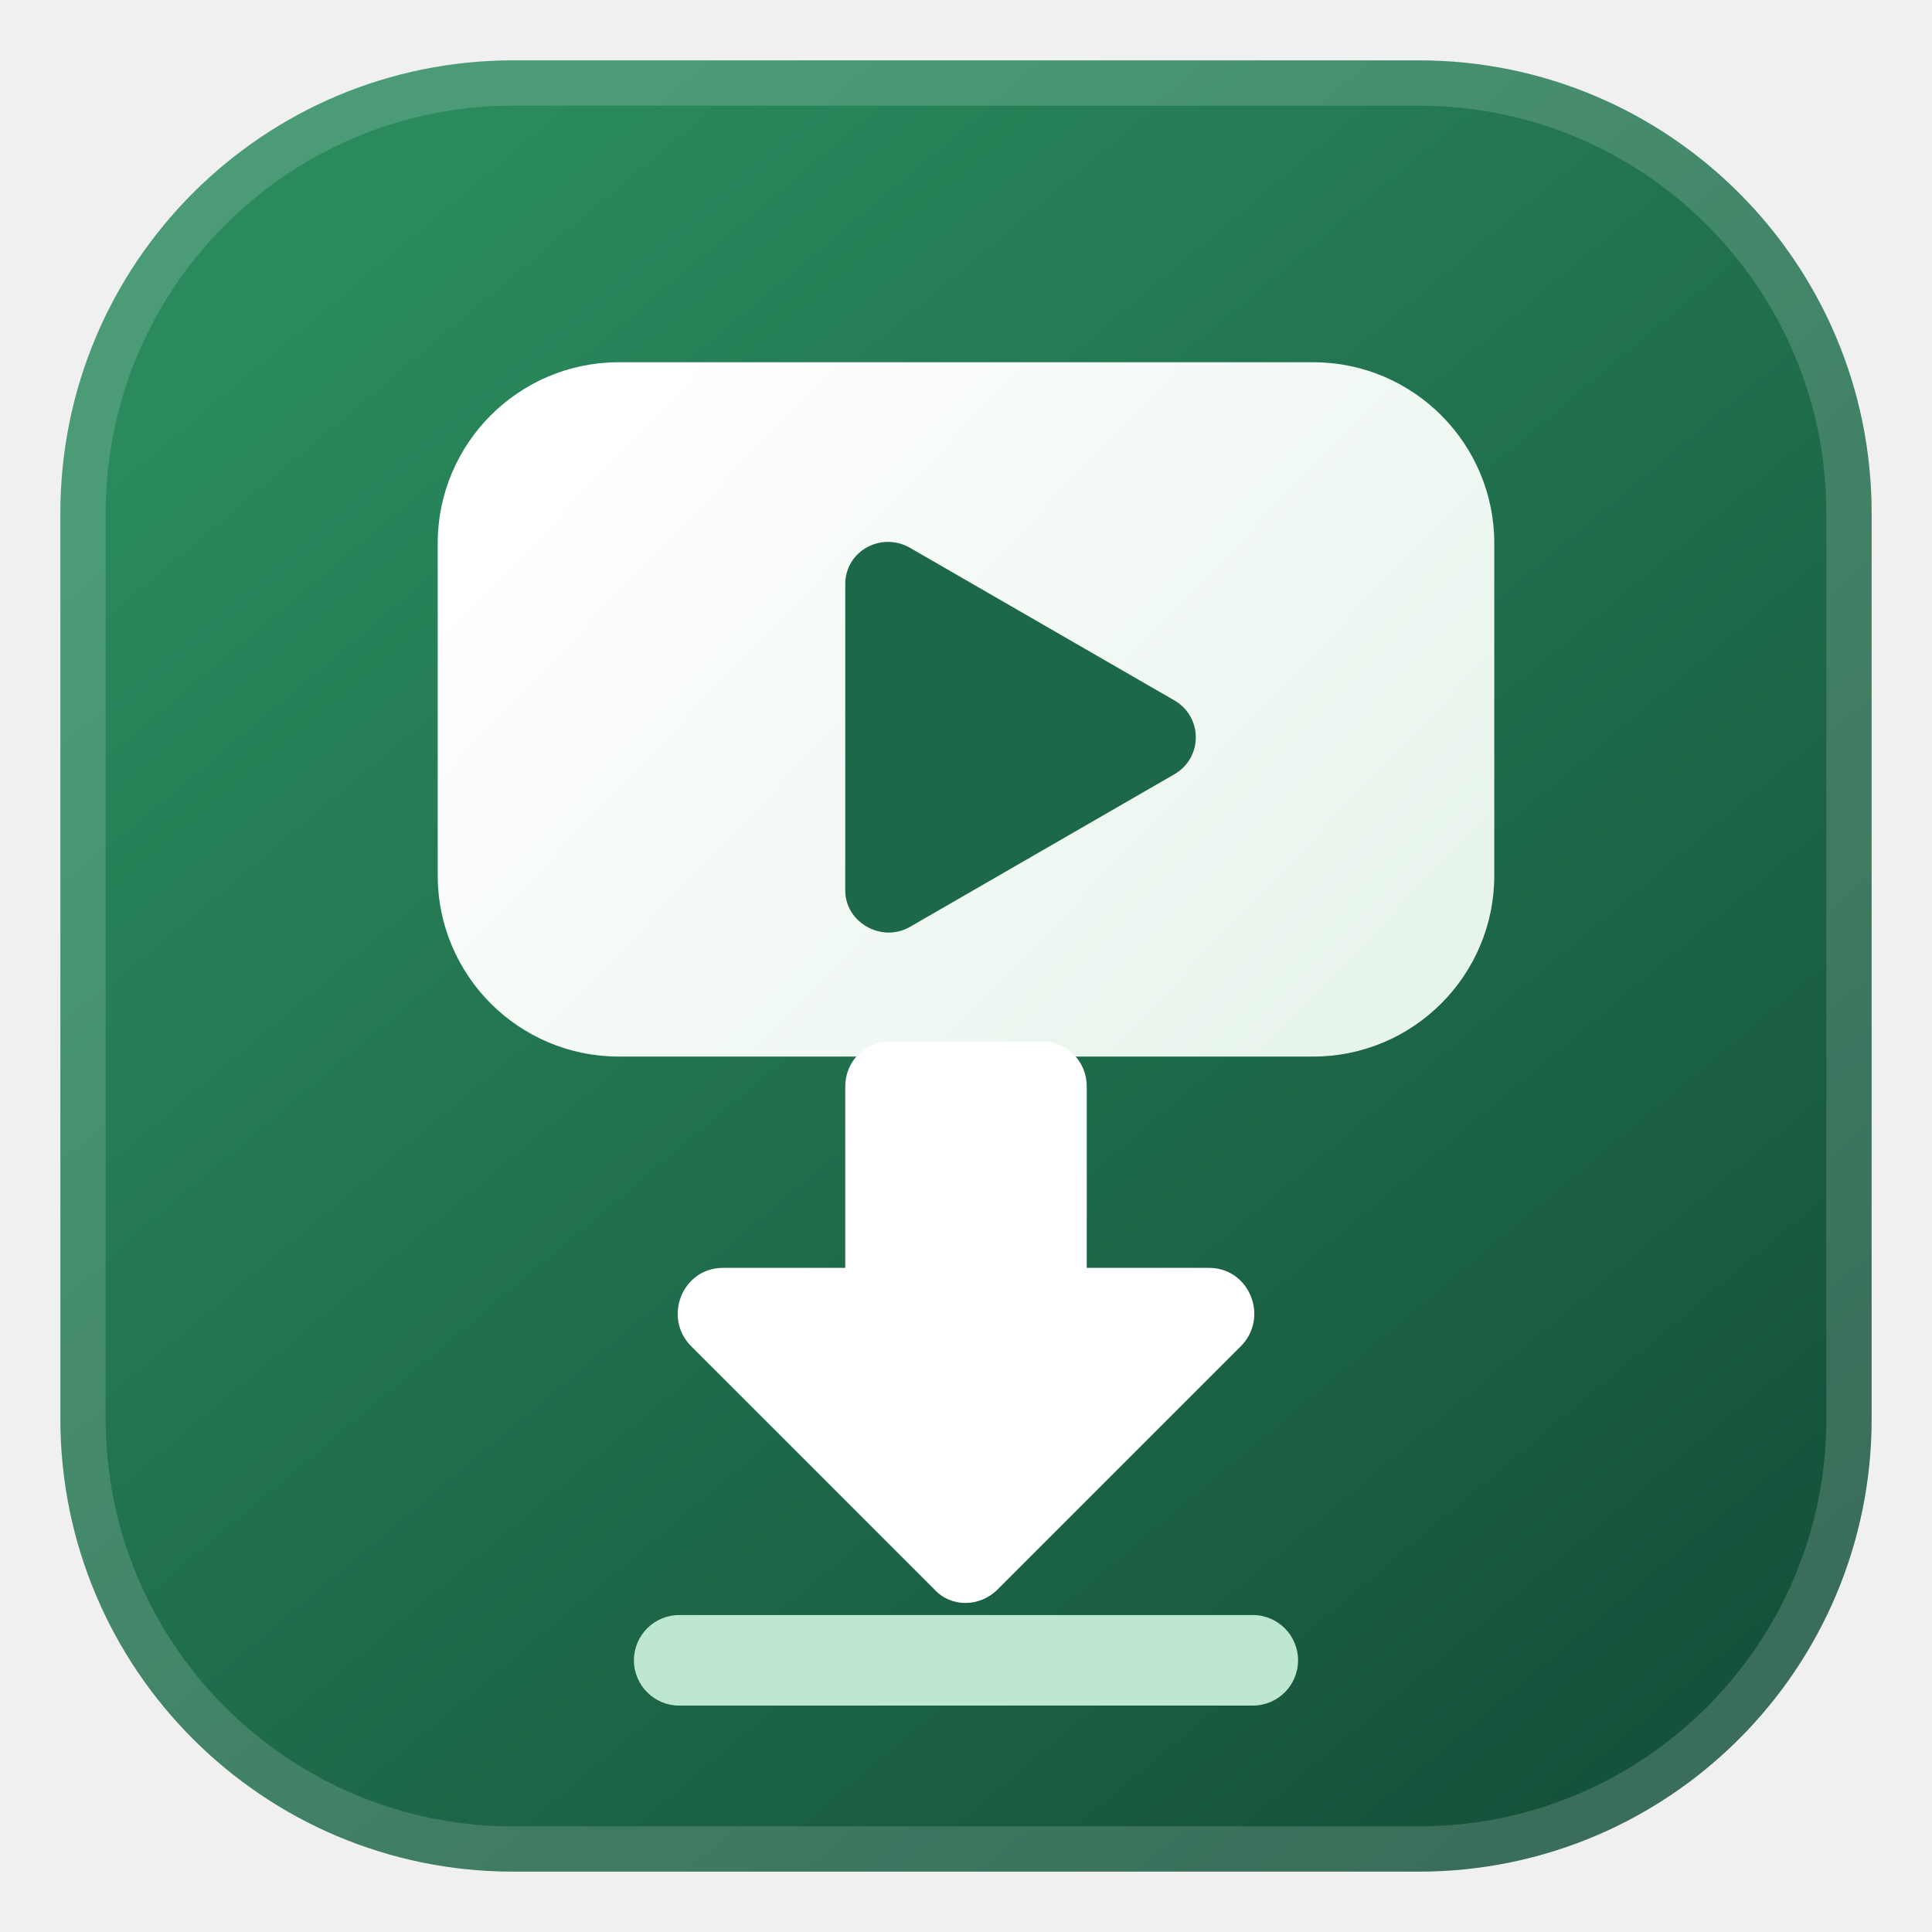
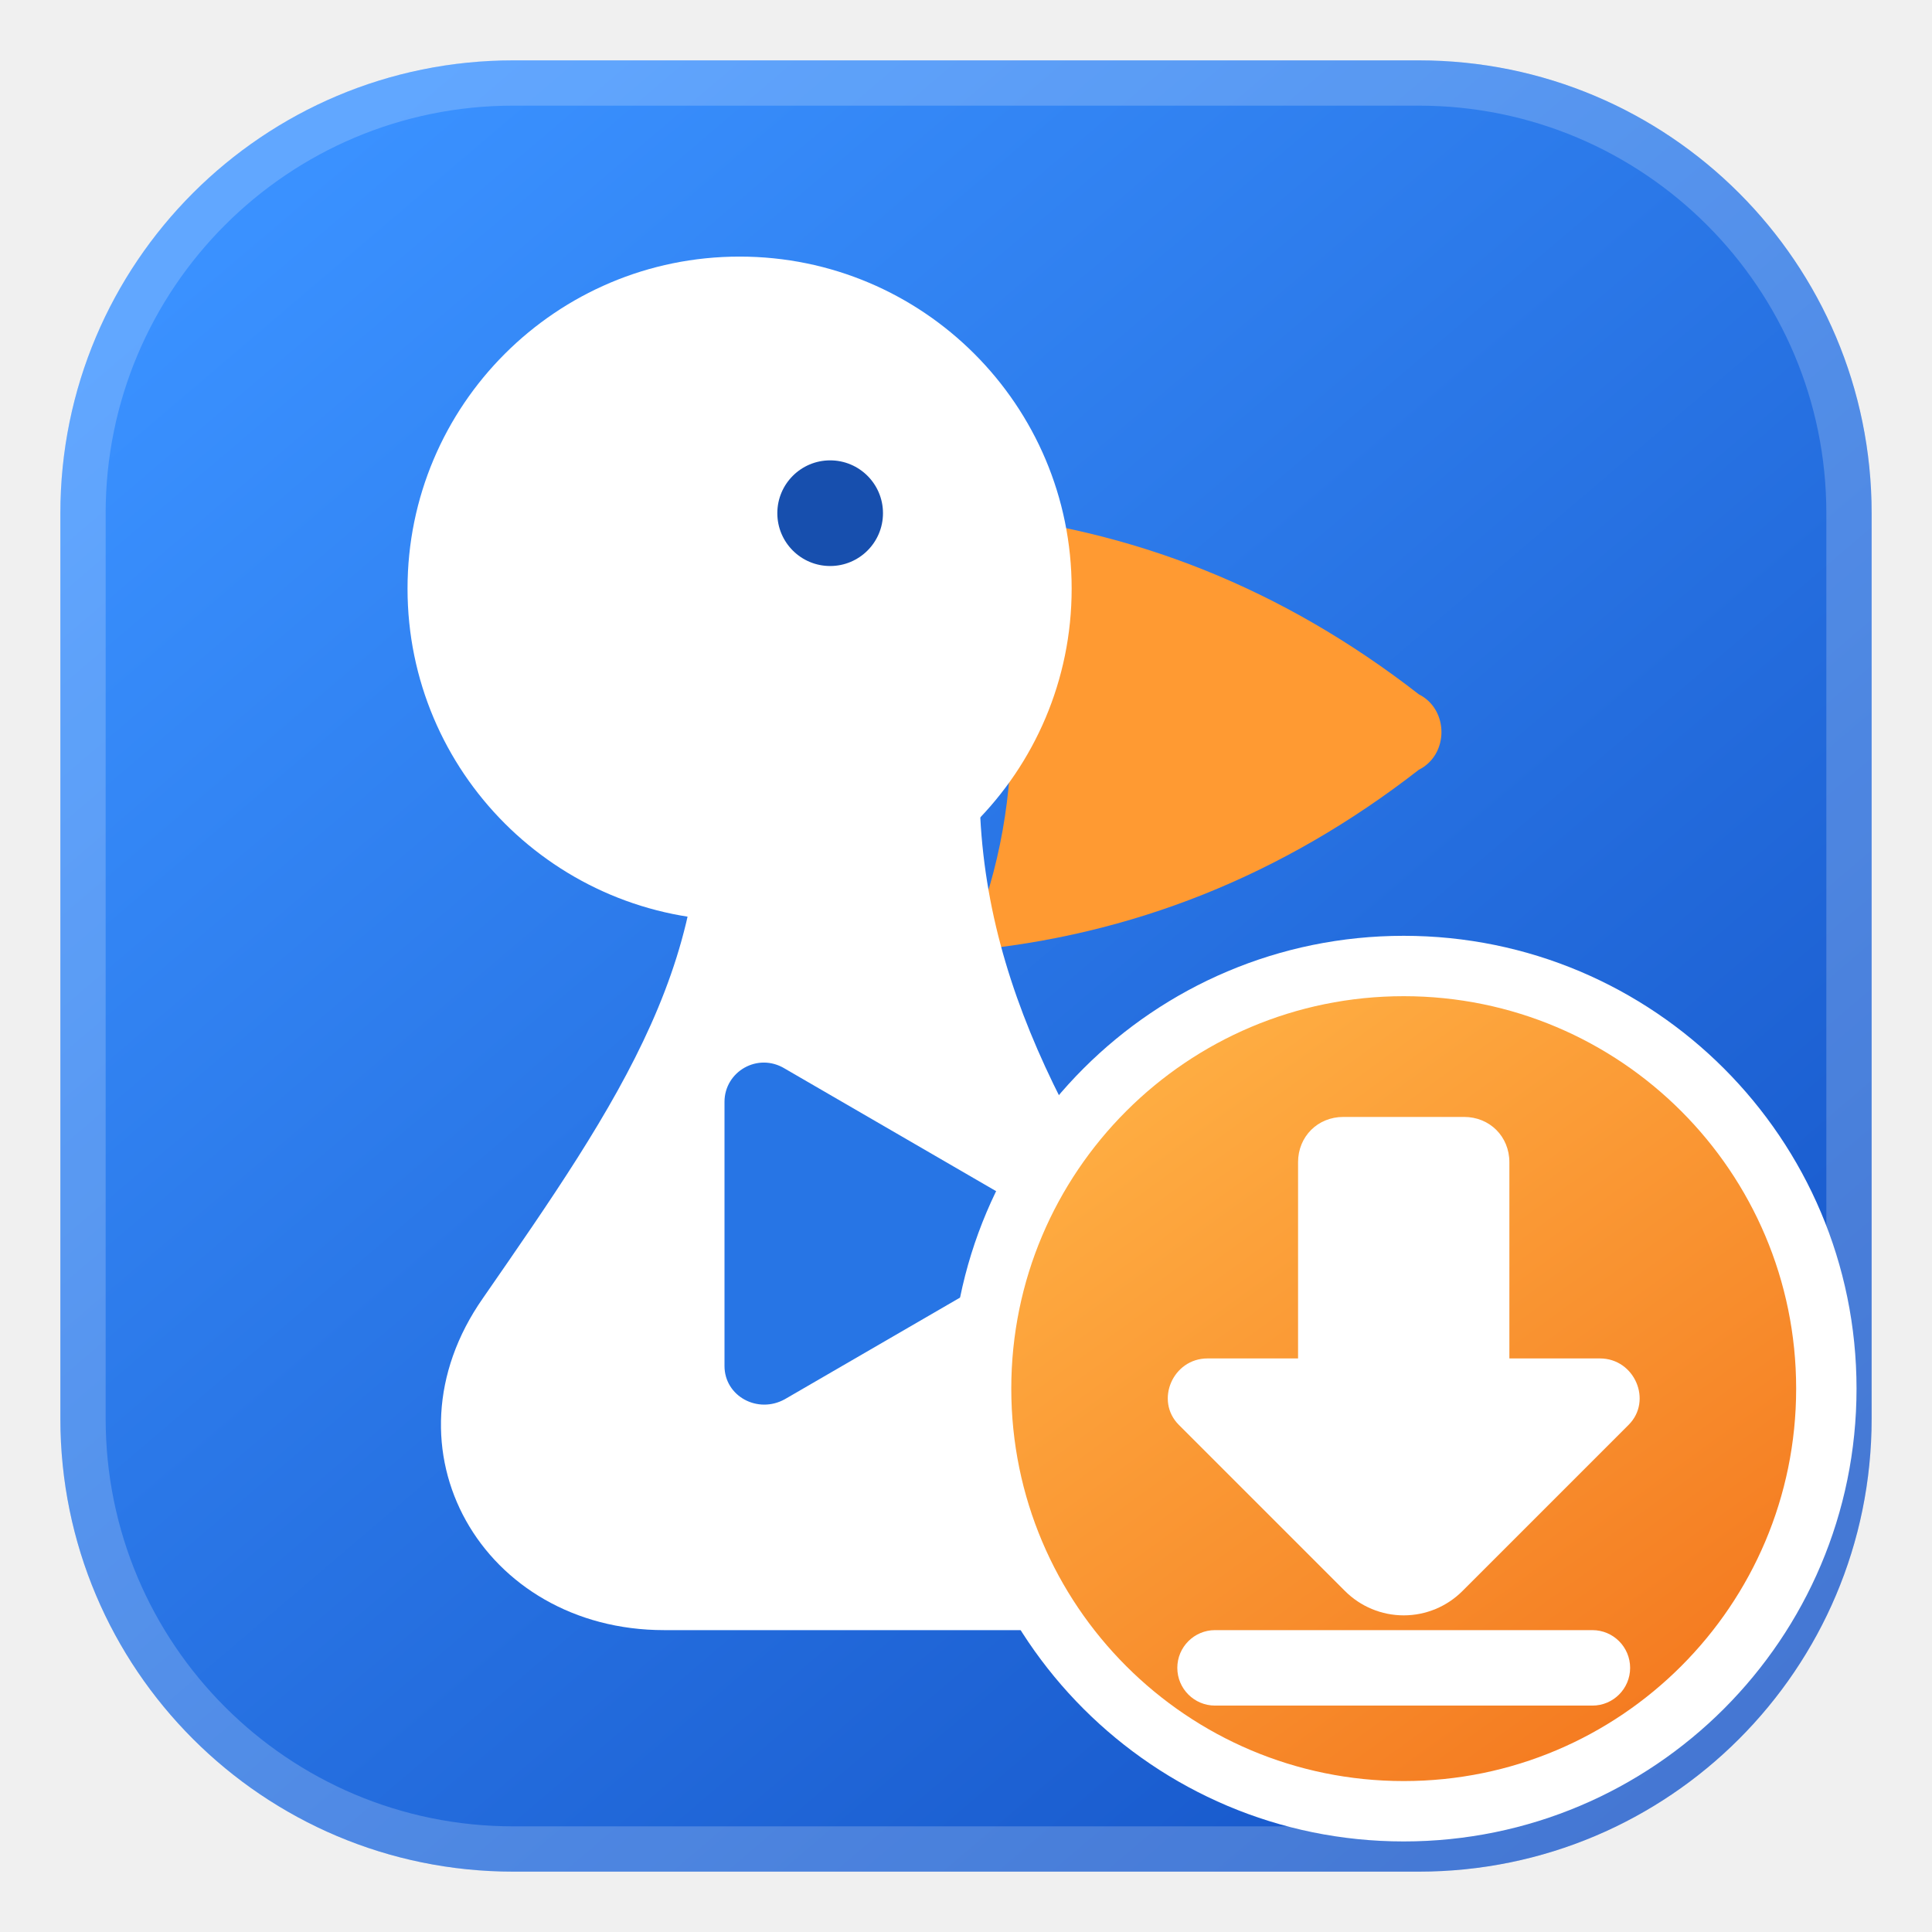
<svg xmlns="http://www.w3.org/2000/svg" viewBox="0 0 128 128" role="img" aria-labelledby="title description">
  <defs>
-     <linearGradient id="background" x1="24" y1="16" x2="108" y2="116" gradientUnits="userSpaceOnUse">
-       <stop stop-color="#2A8A5D" />
-       <stop offset="1" stop-color="#15523B" />
+     <linearGradient id="background" x1="20" y1="12" x2="112" y2="120" gradientUnits="userSpaceOnUse">
+       <stop stop-color="#3A91FF" />
+       <stop offset="1" stop-color="#1554C7" />
    </linearGradient>
-     <linearGradient id="card" x1="40" y1="27" x2="85" y2="70" gradientUnits="userSpaceOnUse">
-       <stop stop-color="#FFFFFF" />
-       <stop offset="1" stop-color="#E7F4EC" />
+     <linearGradient id="badge" x1="74" y1="69" x2="108" y2="116" gradientUnits="userSpaceOnUse">
+       <stop stop-color="#FFB044" />
+       <stop offset="1" stop-color="#F47A20" />
    </linearGradient>
  </defs>
  <rect x="4" y="4" width="120" height="120" rx="30" fill="url(#background)" />
-   <rect x="5.5" y="5.5" width="117" height="117" rx="28.5" fill="none" stroke="#FFFFFF" stroke-opacity="0.16" stroke-width="3" />
-   <rect x="29" y="24" width="70" height="46" rx="12" fill="url(#card)" />
-   <path d="M56 38.7c0-2.2 2.4-3.5 4.3-2.4l17.5 10.1c1.9 1.1 1.9 3.8 0 4.9L60.3 61.4c-1.9 1.1-4.3-.3-4.3-2.4V38.7Z" fill="#1D6849" />
-   <path d="M59 69h10c1.7 0 3 1.3 3 3v12h8.1c2.7 0 4 3.3 2.1 5.2l-16.1 16.1c-1.2 1.2-3.1 1.2-4.2 0L45.8 89.2c-1.9-1.9-.6-5.2 2.1-5.2H56V72c0-1.7 1.3-3 3-3Z" fill="#FFFFFF" />
-   <rect x="42" y="107" width="44" height="6" rx="3" fill="#BDE7CE" />
+   <rect x="5.5" y="5.5" width="117" height="117" rx="28.5" fill="none" stroke="#FFFFFF" stroke-opacity="0.2" stroke-width="3" />
+   <path d="M64 34c11 1 21 5 30 12 2 1 2 4 0 5-9 7-19 11-30 12 4-9 4-20 0-29Z" fill="#FF9A32" />
+   <path d="M46 49c2 14-5 24-14 37-7 10 0 22 12 22h24c11 0 17-12 11-21-9-13-15-24-14-38H46Z" fill="#FFFFFF" />
+   <circle cx="49" cy="39" r="22" fill="#FFFFFF" />
+   <circle cx="55" cy="34" r="3.5" fill="#174FAE" />
+   <path d="M48 73c0-2 2.2-3.3 4-2.2l15 8.7c1.8 1 1.8 3.5 0 4.5l-15 8.7c-1.8 1-4-.2-4-2.2V73Z" fill="#2775E5" />
+   <circle cx="93" cy="92" r="28" fill="url(#badge)" stroke="#FFFFFF" stroke-width="4" />
+   <path d="M89 74h8c1.7 0 3 1.3 3 3v13h6c2.3 0 3.5 2.8 1.9 4.4l-11 11a5.5 5.5 0 0 1-7.8 0l-11-11C76.5 92.8 77.7 90 80 90h6V77c0-1.7 1.3-3 3-3Z" fill="#FFFFFF" />
+   <rect x="78" y="108" width="30" height="5" rx="2.5" fill="#FFFFFF" />
</svg>
